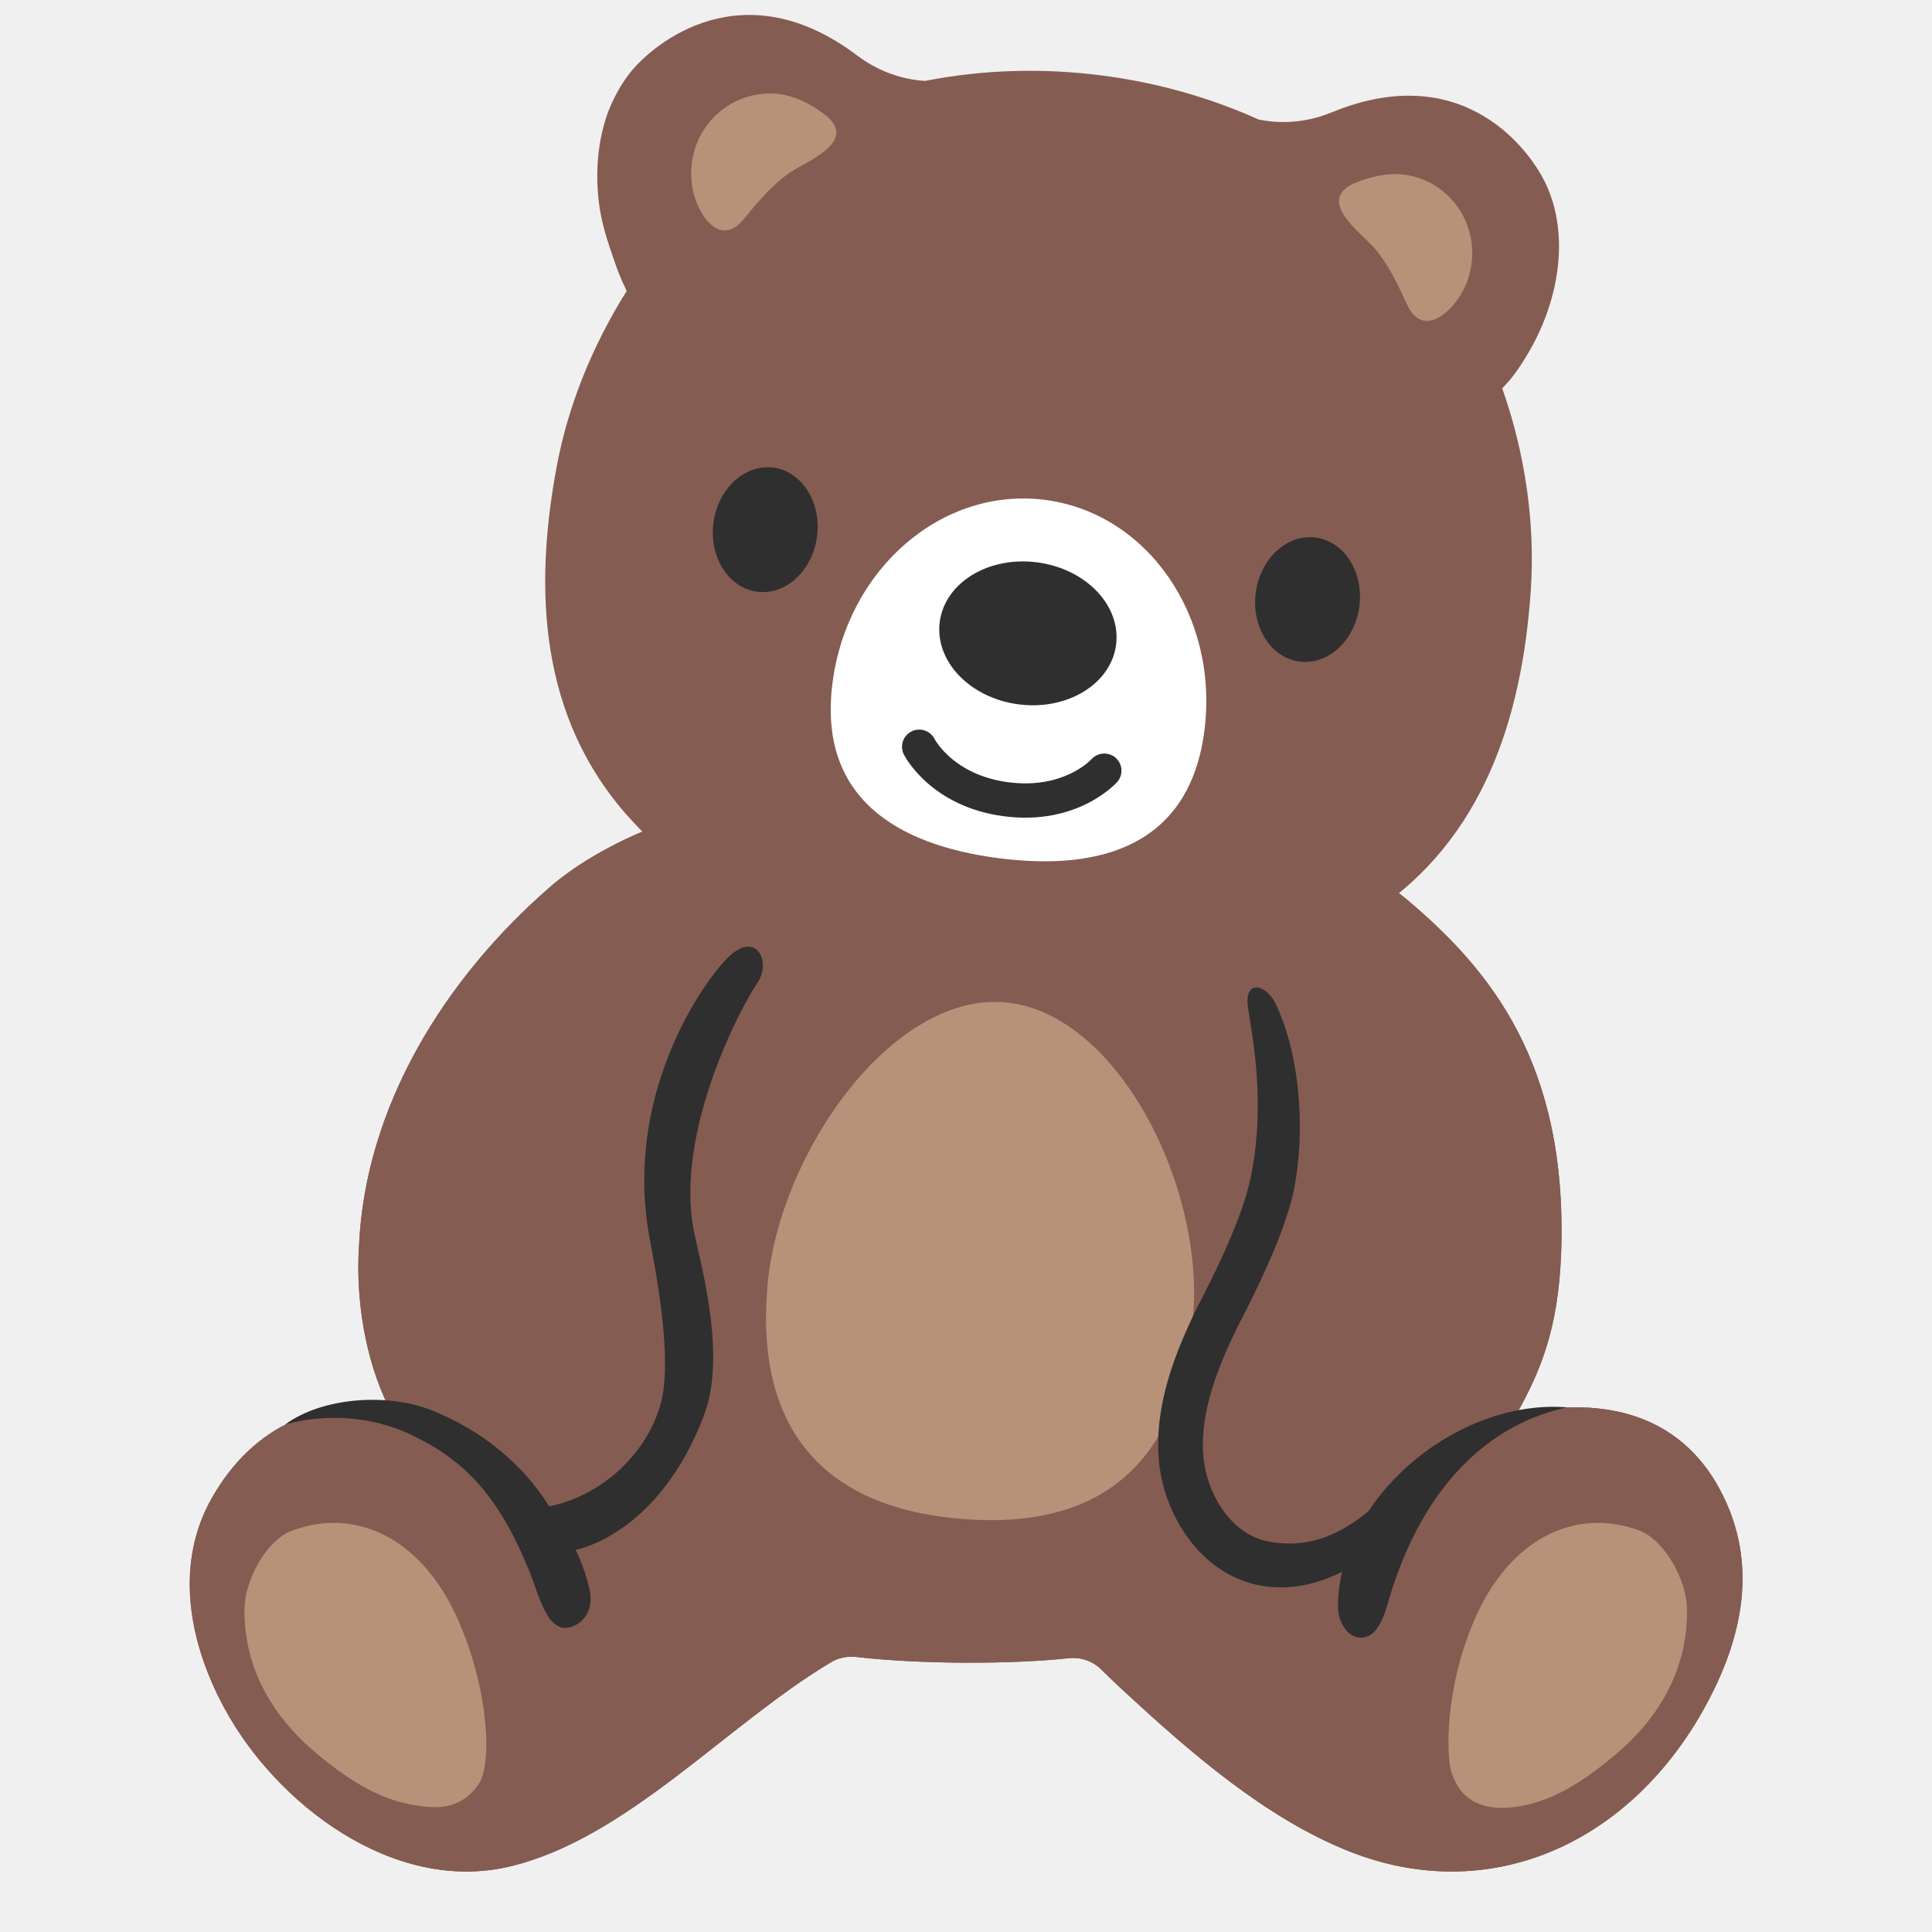
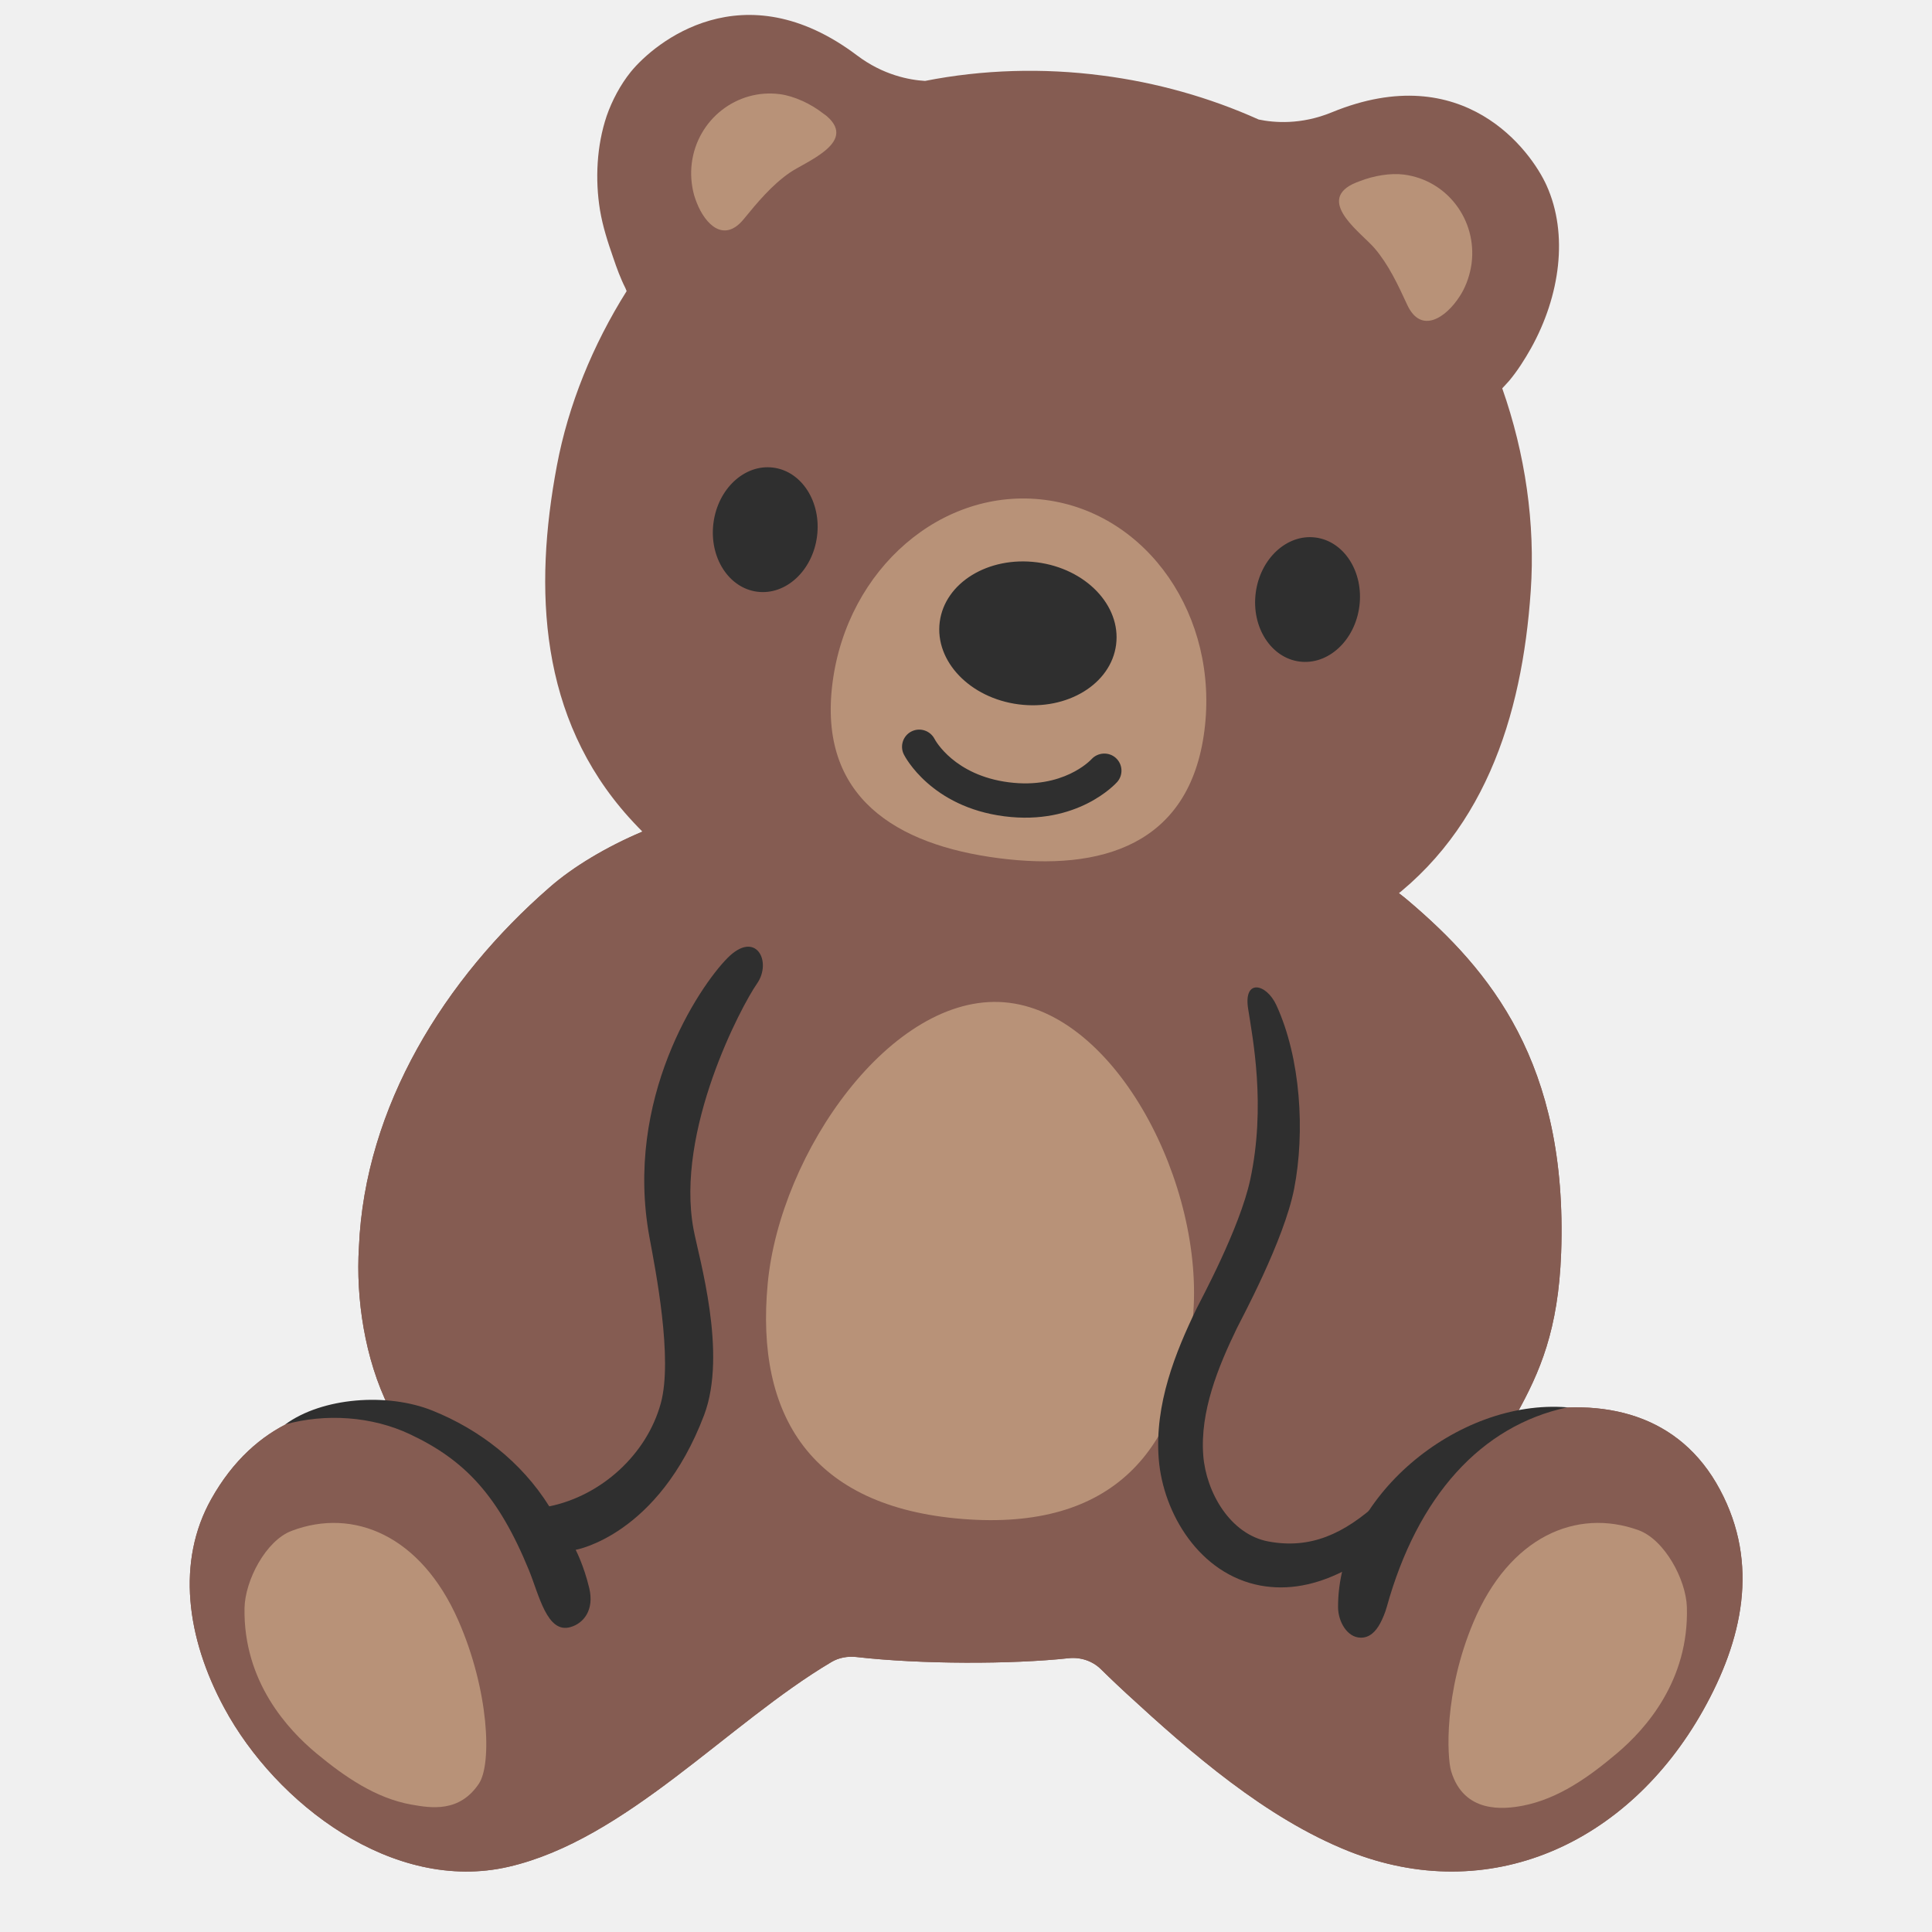
<svg xmlns="http://www.w3.org/2000/svg" width="100%" height="100%" viewBox="0 0 128 128" version="1.1" xml:space="preserve" style="fill-rule:evenodd;clip-rule:evenodd;stroke-linecap:round;stroke-miterlimit:10;" id="svg5156">
  <defs id="defs5160">
    <path id="path7535" d="m 16.05,30.12 c 8.79,-6.21 20.5,-3.79 28.5,2.48 1.1,0.86 2.2,1.83 2.89,3.07 1.3,2.32 0.79,3.1 -0.03,5.4 -0.25,0.7 -0.24,2.34 -1,2.59 -1.24,0.4 -2.95,-0.98 -4.06,-1.35 -1.89,-0.63 -3.83,-1.09 -5.77,-1.52 -1.8,-0.39 -2.42,2.07 -0.75,2.72 2.28,0.89 4.43,2.11 6.4,3.55 0.94,0.69 1.77,1.51 2.71,2.19 0.82,0.59 1.2,1.38 0.98,2.37 -0.21,0.99 -0.25,1.97 -0.19,2.97 0.07,1.05 0.43,5.16 0.43,5.16 0,0 -8.43,-4.21 -15.39,-6.59 -5.64,-1.93 -13.01,-2.87 -17.04,-2.56 -6.22,0.47 -6.6,4.94 -6.6,4.94 0,0 -1.63,-4.23 0.75,-13.21 1.19,-4.49 4.44,-9.56 8.17,-12.21 z" />
    <path id="path7549" d="m 73.15,62.13 c -4.11,4 -14.25,6.33 -18.97,2.28 -3.57,-3.07 -4.08,-9.96 -3.2,-14.24 0.8,-3.89 0.8,-8.05 4.22,-10.82 2.39,-0.75 5.43,-0.51 7.63,-0.51 5.7,-0.02 9.02,0.08 11.65,5.47 2.56,5.27 2.24,12.99 -1.33,17.82 z" />
    <path id="path8026" d="m 16.05,30.12 c 8.79,-6.21 20.5,-3.79 28.5,2.48 1.1,0.86 2.2,1.83 2.89,3.07 1.3,2.32 0.79,3.1 -0.03,5.4 -0.25,0.7 -0.24,2.34 -1,2.59 -1.24,0.4 -2.95,-0.98 -4.06,-1.35 -1.89,-0.63 -3.83,-1.09 -5.77,-1.52 -1.8,-0.39 -2.42,2.07 -0.75,2.72 2.28,0.89 4.43,2.11 6.4,3.55 0.94,0.69 1.77,1.51 2.71,2.19 0.82,0.59 1.2,1.38 0.98,2.37 -0.21,0.99 -0.25,1.97 -0.19,2.97 0.07,1.05 0.43,5.16 0.43,5.16 0,0 -8.43,-4.21 -15.39,-6.59 -5.64,-1.93 -13.01,-2.87 -17.04,-2.56 -6.22,0.47 -6.6,4.94 -6.6,4.94 0,0 -1.63,-4.23 0.75,-13.21 1.19,-4.49 4.44,-9.56 8.17,-12.21 z" />
  </defs>
  <path d="m 113.95,98.69 c -2.66,-4.98 -7.67,-6.19 -13.15,-5.06 -0.1,0.02 -0.22,0.05 -0.34,0.09 1.57,-2.83 2.78,-5.6 2.97,-10.71 C 103.88,70.43 98.69,64.25 93.31,59.68 82.16,50.21 49.93,53.33 49.43,53.35 c -4.14,0.17 -9.91,2.7 -13.04,5.46 -6.9,6.01 -12.22,14.48 -12.61,23.82 -0.21,3.38 0.38,7.39 1.99,10.63 -4.33,-0.54 -8.91,0.95 -11.77,6.05 -2.32,4.13 -1.66,9.19 0.86,13.85 3.41,6.32 11.16,12.29 18.83,10.52 7.78,-1.79 14.53,-9.5 21.4,-13.57 0.49,-0.29 1.07,-0.39 1.64,-0.33 4.28,0.49 10.3,0.49 14.08,0.08 0.79,-0.08 1.57,0.18 2.13,0.73 0.71,0.7 1.42,1.36 1.68,1.6 4.31,3.97 9.24,8.26 14.72,10.45 9.28,3.7 18.49,-0.44 23.48,-9.3 2.62,-4.66 3.77,-9.72 1.13,-14.65 z" style="fill:#855c52;fill-rule:nonzero" id="path5102" />
  <path d="m 113.95,98.69 c -2.66,-4.98 -7.67,-6.19 -13.15,-5.06 -0.1,0.02 -0.22,0.05 -0.34,0.09 1.57,-2.83 2.78,-5.6 2.97,-10.71 C 103.88,70.43 98.69,64.25 93.31,59.68 82.16,50.21 49.93,53.33 49.43,53.35 c -4.14,0.17 -9.91,2.7 -13.04,5.46 -6.9,6.01 -12.22,14.48 -12.61,23.82 -0.21,3.38 0.38,7.39 1.99,10.63 -4.33,-0.54 -8.91,0.95 -11.77,6.05 -2.32,4.13 -1.66,9.19 0.86,13.85 3.41,6.32 11.16,12.29 18.83,10.52 7.78,-1.79 14.53,-9.5 21.4,-13.57 0.49,-0.29 1.07,-0.39 1.64,-0.33 4.28,0.49 10.3,0.49 14.08,0.08 0.79,-0.08 1.57,0.18 2.13,0.73 0.71,0.7 1.42,1.36 1.68,1.6 4.31,3.97 9.24,8.26 14.72,10.45 9.28,3.7 18.49,-0.44 23.48,-9.3 2.62,-4.66 3.77,-9.72 1.13,-14.65 z" style="fill:#855c52;fill-opacity:1;fill-rule:nonzero" id="path5104" />
  <path id="path9775" style="fill:#b89278;stroke-width:1" d="M 79.033,87.308 C 78.215,96.04 73.791,101.437 63.758,100.635 53.726,99.833 50.043,93.788 50.861,85.055 c 0.818,-8.733 8.228,-19.246 15.666,-18.652 7.439,0.595 13.324,12.172 12.505,20.904 z" />
  <g id="g5108">
    <path d="m 84.86,105.17 c -0.44,0 -0.89,-0.04 -1.34,-0.12 -4.05,-0.75 -6.46,-4.78 -6.75,-8.38 -0.29,-3.64 1.11,-7.09 2.51,-9.98 0.25,-0.52 2.85,-5.29 3.55,-8.53 1.05,-4.89 0.17,-9.35 -0.14,-11.34 -0.31,-2 1.21,-1.66 1.87,-0.23 1.62,3.51 1.91,8.42 1.18,12.17 -0.67,3.43 -3.54,8.71 -3.79,9.23 -1.23,2.54 -2.46,5.52 -2.23,8.45 0.19,2.41 1.77,5.22 4.33,5.69 2.77,0.51 4.99,-0.49 7.33,-2.63 l 2.52,0.96 c -1.85,1.7 -5.16,4.71 -9.04,4.71 z" style="fill:#2f2f2f;fill-opacity:1;fill-rule:nonzero" id="path5106" />
  </g>
  <path d="m 45.95,81.45 c -1.223,-6.552 3.182,-14.826 4.202,-16.281 1.02,-1.455 -0.071,-3.606 -1.961,-1.691 -1.89,1.915 -6.857,9.324 -5.161,18.502 0.4,2.165 1.56,8.03 0.75,10.99 -0.93,3.4 -3.95,6.13 -7.39,6.83 -1.86,-2.97 -4.65,-5.1 -7.73,-6.34 -3,-1.21 -7.31,-0.88 -9.76,0.91 2.64,-0.73 5.72,-0.56 8.3,0.67 3.59,1.7 5.81,4.03 7.84,8.98 0.67,1.63 1.2,4.23 2.75,3.78 0.89,-0.25 1.59,-1.15 1.25,-2.58 -0.36,-1.51 -0.9,-2.54 -0.9,-2.54 0,0 5.48,-0.94 8.51,-8.93 1.55,-4.1 -0.35,-10.425 -0.7,-12.3 z" style="fill:#2f2f2f;fill-opacity:1;fill-rule:nonzero" id="path5110" />
  <g id="g5114">
    <path d="m 91.44,107.55 c -0.29,0.54 -0.7,0.96 -1.29,0.95 -0.91,-0.01 -1.49,-1.08 -1.5,-2 -0.04,-7.24 7.89,-13.85 15.19,-13.26 -5.71,1.22 -9.93,5.88 -11.97,13.25 -0.1,0.35 -0.25,0.72 -0.43,1.06 z" style="fill:#2f2f2f;fill-opacity:1;fill-rule:nonzero" id="path5112" />
  </g>
  <path d="m 16.2,106.55 c 0.03,-1.83 1.41,-4.49 3.13,-5.13 4.1,-1.55 8.56,0.32 11.03,5.93 2.04,4.64 2.24,9.51 1.37,10.82 -1.29,1.93 -3.17,1.62 -4.47,1.39 -2.37,-0.42 -4.43,-1.85 -6.29,-3.39 -1.89,-1.57 -4.85,-4.75 -4.77,-9.62 z" style="fill:#b89278;fill-opacity:1;fill-rule:nonzero" id="path5150" />
  <path d="m 111.76,106.47 c -0.06,-1.83 -1.48,-4.46 -3.2,-5.09 -4.12,-1.49 -8.56,0.44 -10.94,6.09 -1.97,4.67 -1.75,8.96 -1.48,9.87 0.84,2.81 3.47,2.54 4.76,2.29 2.36,-0.46 4.4,-1.92 6.24,-3.48 1.87,-1.58 4.77,-4.8 4.62,-9.68 z" style="fill:#b89278;fill-opacity:1;fill-rule:nonzero" id="path5152" />
  <g id="g5297" transform="matrix(0.5075906,0.06535274,-0.06535274,0.5075906,40.98659,-2.691426)" style="stroke-width:1.954">
    <g id="g5291" style="stroke-width:1.954">
      <path d="m 127.55,66.02 c -0.51,-8.7 -2.97,-17.53 -7.01,-25.55 0.14,-0.18 0.27,-0.37 0.4,-0.56 l 0.39,-0.56 c 0.9,-1.42 1.61,-2.95 2.24,-4.5 2.88,-7.21 2.94,-15.27 -0.69,-21.16 C 120.32,9.52 110.15,-1.29 94.11,7.84 90.33,10 86.82,10.14 84.82,9.98 78.14,7.95 71.03,6.91 63.98,6.92 56.3,6.9 48.55,8.13 41.35,10.54 39.33,10.68 35.88,10.49 32.2,8.39 16.16,-0.75 6,10.07 3.42,14.24 c -1.11,1.8 -1.94,4 -2.37,6.07 -0.79,3.95 -0.45,8.34 0.7,12.19 0.62,2.05 1.53,3.98 2.49,5.9 0.62,1.27 1.27,2.53 2.06,3.69 0.08,0.13 0.14,0.25 0.21,0.37 -3.46,7.48 -5.61,15.57 -6.07,23.56 -0.95,16.27 1.9,32.65 15.06,43.97 7.29,6.26 16.35,10.52 25.7,12.81 3.55,0.88 12.72,2.92 22.35,2.92 9.61,0 19.69,-2.04 23.24,-2.92 9.34,-2.29 18.41,-6.54 25.7,-12.81 13.16,-11.31 16.03,-27.7 15.06,-43.97 z" style="fill:#855c52;stroke-width:1.954" id="path5279" />
      <ellipse cx="28.25" cy="70.8" rx="6.76" ry="8.1" style="fill:#2f2f2f;stroke-width:1.954" id="ellipse5281" />
-       <path d="m 63.68,109.12 c -13.41,0 -24.26,-4.85 -24.26,-19.76 0,-14.92 10.85,-27.01 24.26,-27.01 13.4,0 24.28,12.09 24.28,27.01 0,14.91 -10.88,19.76 -24.28,19.76 z" style="fill:#ffffff;stroke-width:1.954" id="path5283" />
+       <path d="m 63.68,109.12 c -13.41,0 -24.26,-4.85 -24.26,-19.76 0,-14.92 10.85,-27.01 24.26,-27.01 13.4,0 24.28,12.09 24.28,27.01 0,14.91 -10.88,19.76 -24.28,19.76 z" style="fill:#b89278;stroke-width:1.954;fill-opacity:1" id="path5283" />
      <path d="m 99.03,78.9 c -3.72,0 -6.76,-3.62 -6.76,-8.09 0,-4.48 3.04,-8.1 6.76,-8.1 3.74,0 6.77,3.63 6.77,8.1 0,4.47 -3.03,8.09 -6.77,8.09 z" style="fill:#2f2f2f;stroke-width:1.954" id="path5285" />
      <path d="m 63.68,89.04 c 6.36,0 11.52,-4.15 11.52,-9.27 0,-5.13 -5.16,-9.27 -11.52,-9.27 -6.36,0 -11.5,4.15 -11.5,9.27 0,5.12 5.14,9.27 11.5,9.27 z" style="fill:#2f2f2f;stroke-width:1.954" id="path5287" />
      <path d="m 73.94,94.87 c -0.13,0.18 -3.15,4.34 -10.26,4.34 -7.06,0 -10.09,-4.13 -10.23,-4.34 -0.7,-1 -2.07,-1.27 -3.09,-0.58 -1.02,0.69 -1.28,2.08 -0.59,3.09 0.17,0.26 4.36,6.27 13.91,6.27 9.56,0 13.75,-6.02 13.93,-6.27 0.68,-1.01 0.43,-2.37 -0.58,-3.07 -1,-0.69 -2.39,-0.43 -3.09,0.56 z" style="fill:#2f2f2f;stroke-width:1.954" id="path5289" />
    </g>
    <path d="m 29.62,21.2 c -1.27,1.34 -3.22,2.54 -4.15,3.38 -2.08,1.88 -3.65,4.35 -5.12,6.71 -2.13,3.41 -4.84,1.32 -6.3,-1.34 -0.17,-0.3 -0.32,-0.61 -0.46,-0.92 -0.54,-1.29 -0.83,-2.7 -0.83,-4.1 0,-5.69 4.55,-10.29 10.15,-10.29 1.92,0 4.21,0.75 5.91,1.77 0.17,0.1 0.38,0.19 0.53,0.3 2.21,1.48 1.63,3.06 0.27,4.49 z" style="fill:#b89278;stroke-width:1.954" id="path5293" />
    <path d="m 113.71,29.03 c -0.05,0.12 -0.11,0.25 -0.18,0.38 -1.38,2.9 -4.31,5.52 -6.58,1.89 -1.48,-2.36 -3.04,-4.83 -5.12,-6.71 -0.93,-0.84 -2.89,-2.04 -4.16,-3.38 -1.35,-1.43 -1.93,-3.01 0.28,-4.49 0.27,-0.18 0.58,-0.34 0.9,-0.51 1.67,-0.91 3.76,-1.56 5.54,-1.56 5.61,0 10.15,4.6 10.15,10.29 -0.01,1.4 -0.28,2.8 -0.83,4.09 z" style="fill:#b89278;stroke-width:1.954" id="path5295" />
  </g>
</svg>
